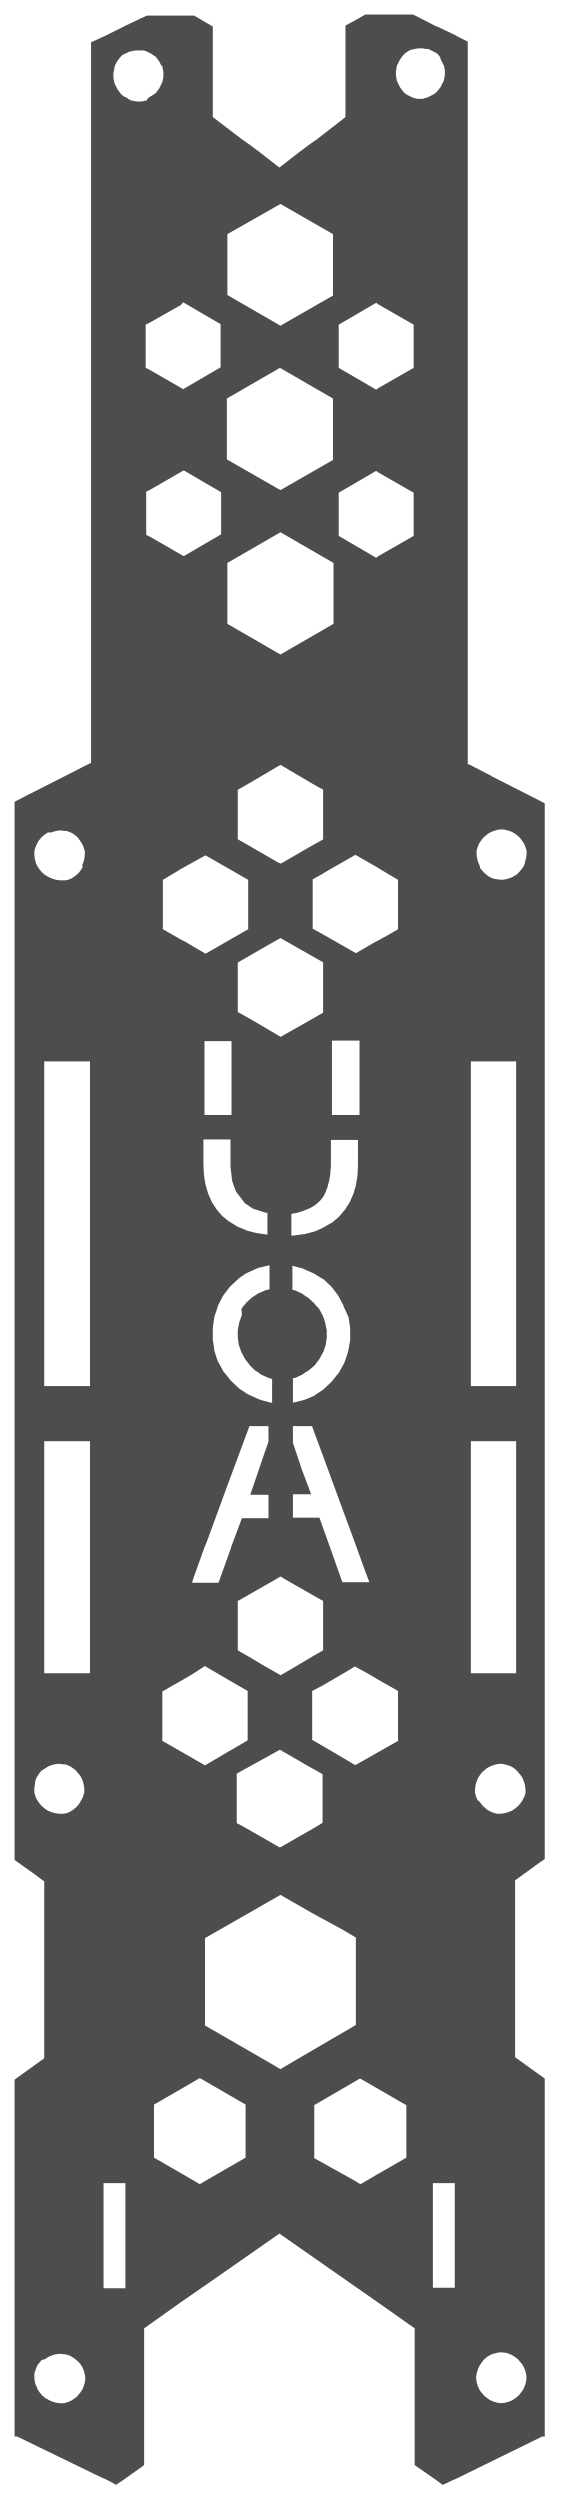
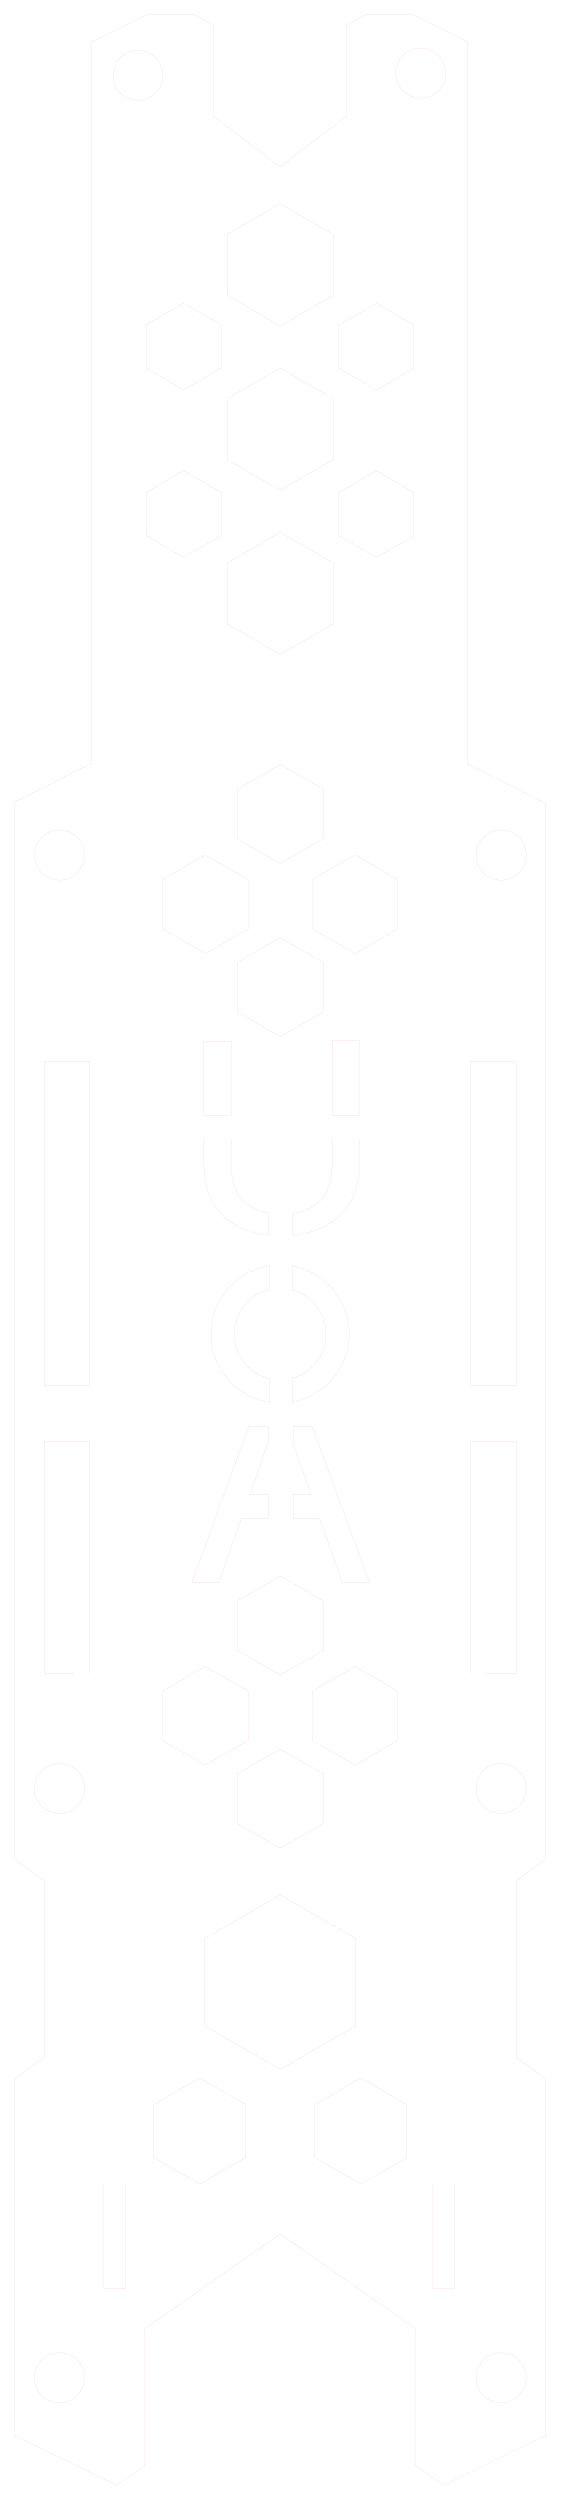
- <svg xmlns="http://www.w3.org/2000/svg" version="1.1" id="Layer_1" x="0px" y="0px" viewBox="0 0 107.7 480.5" style="enable-background:new 0 0 107.7 480.5;" xml:space="preserve">
-   <style type="text/css">
- 	.st0{fill:#4D4D4D;stroke:#FF0000;stroke-width:8.035216e-03;stroke-miterlimit:11.339;}
- </style>
-   <path class="st0" d="M89.9,8L89.9,8v14.6v0v5.2v1.5v2.3v0v1.5v1.3v0v14.6v0v5.2v14.9v3.9v11.2v5.6v56.7v0.4h0.2h0l4.3,2.2l0.1,0.1  l6.5,3.3l0.8,0.4l2.9,1.5l0,0v10v167.1v25.8l0,0l-2,1.4l-0.1,0.1l-3.6,2.6v1.9v32.1l5.7,4.1l0,0v18.7v37.4v12.5v0v0.2h-0.5  l-16.5,8.1l-0.2,0.1l-0.3,0.1l-1.9,0.9l-0.2,0.1l0,0l-1.5-1.1l-3.9-2.7v-18v0v-0.3v-5.4v-2.6l-7.1-5l-7.3-5.1l-11.6-8.1l-11.6,8.1  l-7.5,5.2l-5.9,4.2l-1,0.7v8v0.3v18l-3.5,2.5l-0.3,0.2l-1.6,1.1l-0.3-0.2l-1.7-0.9l-0.7-0.3l-1.7-0.8l-14.6-7.1H2.8v-0.2v-11.2v-1.2  v-4v-8.8v-24.5v-18.7l5.7-4.1v-32.3v-1.7l-1.9-1.4l-3.5-2.5l-0.3-0.2V344v-5.8v-8.8v-7.7V277v-13.1V204v-25.7v-14.2v-5.3v-4.7  l2.7-1.4l1-0.5l6.5-3.3l4.5-2.3v-0.1h0v0v-24.8V96.9v-6.9V75.7V68v-8.6V49V34.5v-1.4v-0.2v-1.5v-2.2v-6.7V8.1l0.3-0.1l0,0l1.7-0.8  l0.7-0.3l0,0L24,5l0,0l0.2-0.1l0,0l2.5-1.2l1.5-0.7h0.5h5.9h1.8h0.9l3.6,2.1v5.6v9.4v2.4l0.4,0.3l5.1,3.9l1,0.7l0.7,0.5l2,1.5  l3.6,2.8v0l0,0l0,0v0l3.6-2.8l2-1.5l0.7-0.5l1-0.7l4.9-3.8l0,0l0.1-0.1l0.4-0.3v-2.4v-9.3V5.2V4.9L68.1,4l2.1-1.2h0.5h0.9h1.3h6.5h0  l1.6,0.8L83.7,5l0,0L84,5.1l0,0l1.5,0.7l1.9,0.9l0,0l0.2,0.1l0,0L87.9,7L89.9,8 M53.8,336.3L53.8,336.3L53.8,336.3l-5.8,3.2  l-1.1,0.6l-1.4,0.8v8v1.5l1.5,0.8l6.8,3.9l0,0v0l0,0l0,0v0l0,0l6.8-3.9l1.3-0.8l0.1-0.1V349v-6.4V341l-1.4-0.8l-1.1-0.6l-5.7-3.3  L53.8,336.3L53.8,336.3L53.8,336.3L53.8,336.3 M53.8,321.9L53.8,321.9L53.8,321.9L53.8,321.9l0.1,0.1l3.6-2.1l2.5-1.5l2.1-1.2V317  v-9.3l-0.1-0.1l-0.1,0l-7-4l-1-0.6l0,0v0l0,0l0,0v0l0,0l-1,0.6l-2.1,1.2l-4.9,2.8l-0.2,0.1v9.5l2.1,1.2l2.5,1.5L53.8,321.9  L53.8,321.9L53.8,321.9 M46.4,251.6l0.2-0.3l0.2-0.3l0.3-0.3l0.2-0.3l1.1-1l1.2-0.8L51,248l0.8-0.2v-0.1v-4.5l-0.1,0l-2.1,0.5  l-2,0.9l-0.4,0.2l-1.3,0.9l-0.1,0.1l-1.6,1.5l-1.3,1.7l-1,1.9l0,0.1l-0.7,2.1l-0.3,2.1l0,0.1v2.2l0.2,1.3l0.1,0.8l0.4,1.3l0.3,0.8  l0.5,0.9l0.6,1.1l0.2,0.2l1.2,1.5l1.6,1.5l1.5,1l0.4,0.2l2,0.9l0.1,0l0.2,0.1l1.9,0.5l0.1,0l0.1,0v-3.1v-0.9v-0.5V265l-0.2,0  l-0.3-0.1l-0.3-0.1l-1.3-0.6l-0.4-0.3l-0.6-0.4l-0.2-0.1l-0.8-0.8l-0.2-0.2l-0.2-0.3l-0.7-0.9l-0.7-1.3l-0.5-1.4l-0.2-1.4v-1.5  l0.1-0.5l0.2-1l0.5-1.4L46.4,251.6 M46.5,291.8h0.7h4.4v-4.5h-3.5l2.9-8.5l0.6-1.7v-2.9v-0.1h-1.3h-2.4l0,0.1l-0.7,1.9l-3.6,9.7  l-3.4,9.3l-0.6,1.6l-0.3,0.7l-1.9,5.3l-0.5,1.5h0.8h2H40h2l2.4-6.7l0-0.1L46.5,291.8 M53.8,165.9L53.8,165.9L53.8,165.9L53.8,165.9  l0.1,0.1l0.4-0.2l5.7-3.3l2-1.1l0.1-0.1v-9.5l-0.1-0.1l-0.6-0.3l-1.4-0.8l-3.9-2.3l-2.2-1.3l0,0v0l0,0l0,0v0l0,0l-2.2,1.3l-3.9,2.3  l-2.1,1.2v9.5l2.1,1.2l5.7,3.3L53.8,165.9L53.8,165.9L53.8,165.9 M53.8,199.2L53.8,199.2L53.8,199.2L53.8,199.2l0.1,0.1l5.3-3  l2.8-1.6l0.1-0.1V185l-0.1-0.1l-5.1-2.9l-3-1.7l0,0v0l0,0l0,0v0l0,0l-3,1.7l-5.2,3v9.5l3,1.7L53.8,199.2L53.8,199.2L53.8,199.2   M59.8,287.2L59.8,287.2h-0.2h-0.1h-3.2v4.5H61h0.1h0.3h0h0l0.6,1.7l1.4,3.9l2.4,6.8h2h0.7h1.6H71l-0.7-1.8l-1.8-5l-0.1-0.3l-2-5.4  L62,279.6l-2-5.4l0-0.1h-1.3h-1.3h-1.1v0.1v3.1v0l0.4,1.2l1.3,3.9L59.8,287.2 M59.3,263.4l-0.1,0.1l-0.4,0.2l-0.3,0.2l-0.4,0.3  l-1.3,0.6l-0.5,0.1v0.2v3.4v1.1l2-0.5l0.1,0l0.5-0.2l1.4-0.6l1.8-1.2l0,0l1.6-1.5l1.2-1.5l0.2-0.2l0.6-1.1l0.5-0.9l0.7-2.1l0.4-2.2  v-0.7v-1.5l0-0.1l-0.3-2.1L66,251l0-0.1l-1-1.9l-1.3-1.7l-1.6-1.5l0,0l-0.1,0l-1.8-1.1l-1.4-0.6l-0.6-0.3l-2-0.5v4.1v0.4v0.1  l0.5,0.1l1.3,0.6l0.7,0.5l0.5,0.3l1.1,1l0.5,0.6l0.3,0.3l0.2,0.2l0.7,1.3l0.1,0.2l0.4,1.2l0.2,1l0.1,0.5v1.1v0.3l-0.2,1.4l-0.4,1.2  l-0.1,0.2l-0.7,1.3l-0.9,1.2l-0.2,0.2L59.3,263.4 M46.8,230.9l-1.3-1.7l-0.1-0.1l-0.5-1.3l-0.3-0.9l-0.3-2.7V219h-0.5h-2h-0.4h-1.9  h-0.4v4.9l0.1,2l0.3,1.8l0,0l0,0l0.5,1.7l0.7,1.6l0.9,1.4l1.1,1.3l1.1,0.9l0.3,0.2l1.3,0.8l0.3,0.2l1.3,0.5l0.4,0.2l1.5,0.4l0.5,0.1  l2,0.3v-1.5v-1.1V234v-0.5v-0.4l-0.3,0l-2.5-0.8l-1.6-1.1L46.8,230.9 M62.2,229.9l-0.2,0.3l-0.5,0.6l-0.9,0.8l-1,0.6l-1,0.4  l-0.2,0.1l-1.3,0.4l-1.1,0.2v0.1v0.4v3.7l0.2,0l2.2-0.3l0.1,0l0.8-0.2l1.1-0.3l0.3-0.1l1.1-0.5l0.4-0.2l1.2-0.7l0.4-0.2l0.6-0.5  l0.6-0.5l0.2-0.2l1.1-1.3l0.9-1.4l0.7-1.6l0.5-1.6l0-0.1l0.3-1.8l0.1-1.9v-5h-2.9h-2.3v5l-0.1,1.1l0,0.3l-0.2,1.3l-0.3,1.1l0,0.1  l-0.4,1.1L62.2,229.9 M92.8,453.8l-0.3,0.4l-0.4,0.6l-0.3,0.7l0,0.1l-0.2,0.6l-0.1,0.8l0.1,0.8l0.2,0.7l0.2,0.5l0.1,0.2l0.3,0.5  l0.1,0.1l0.1,0.1l0.4,0.5l0.6,0.5l0.6,0.4l0.7,0.3l0.7,0.2l0,0l0.7,0.1l0.8-0.1l0.7-0.2l0.5-0.2l0.2-0.1l0.6-0.4l0.6-0.5l0.4-0.5  l0.1-0.1l0.4-0.6l0.2-0.5l0.1-0.2l0.2-0.7l0.1-0.8l-0.1-0.8l-0.2-0.7l-0.3-0.7l-0.4-0.6l0,0L100,454l-0.3-0.4l-0.6-0.5l-0.6-0.4  l-0.2-0.1l-0.5-0.2l-0.2-0.1l-0.5-0.1l-0.8-0.1l-0.8,0.1l-0.2,0.1l-0.5,0.1l-0.3,0.1l-0.4,0.2l-0.5,0.3l-0.1,0.1l-0.6,0.5  L92.8,453.8 M92.2,346.3l0.2,0.3l0.5,0.6l0.6,0.5l0.1,0.1l0.5,0.3l0.7,0.3l0.7,0.2l0.1,0l0.6,0l0.8-0.1l0.7-0.2l0.7-0.3l0.2-0.1  l0.4-0.3l0.6-0.5l0.5-0.6l0.4-0.6l0.1-0.3l0.1-0.1l0.1-0.2l0.2-0.7l0-0.6l0-0.1l-0.1-0.8l-0.2-0.7l-0.3-0.7l-0.4-0.6l-0.2-0.2  l-0.3-0.4l-0.3-0.3l-0.2-0.2l-0.6-0.4l-0.7-0.3l-0.1,0l-0.6-0.2l-0.7-0.1l-0.1,0l-0.8,0.1l-0.7,0.2l-0.7,0.3l-0.5,0.3l-0.1,0.1  l-0.6,0.5l-0.2,0.2l-0.3,0.4l-0.4,0.6l-0.3,0.7l-0.2,0.7l-0.1,0.8l0,0.1l0,0.6l0.2,0.7l0.2,0.5l0.1,0.2L92.2,346.3 M93.5,321.6  L93.5,321.6l2.2,0H97h2.2v-22V277H99v0h-8.5v0v3.1v27.4v14.1H93.5 M92.3,166.9l0.2,0.2l0.5,0.6l0.6,0.5l0.1,0.1l0.5,0.3l0.7,0.3  l0.6,0.1l0.1,0l0.8,0.1l0.8-0.1l0.7-0.2l0.5-0.2l0.2-0.1l0.5-0.3l0.2-0.1l0.2-0.2l0.3-0.3l0.5-0.6l0.4-0.6l0.2-0.6l0-0.1l0.2-0.7  l0.1-0.8l0-0.4l0-0.3l-0.2-0.7l-0.3-0.7l-0.2-0.3l-0.2-0.3l-0.5-0.6l-0.6-0.5l-0.6-0.4l-0.4-0.2l-0.3-0.1l-0.7-0.2l-0.8-0.1  l-0.8,0.1l-0.3,0.1l-0.4,0.1l-0.7,0.3l-0.5,0.3l-0.1,0.1l-0.6,0.5l-0.2,0.2l-0.3,0.4l-0.4,0.6l-0.3,0.7l-0.2,0.7l0,0.3l0,0.4  l0.1,0.8l0.2,0.7l0.2,0.5l0.1,0.2L92.3,166.9 M99.2,266.4V204H99v0h-7.5h-1v0v62.4h3.1v0H99H99.2 M34.8,401.5l-5.2,3v7.8v2.4l5.2,3  l3.6,2.1l1-0.6l7.8-4.5v-10.2l-8.8-5.1L34.8,401.5 M37.1,321.7l-2.4,1.4l-3.5,2v9.5l3.5,2l4.7,2.7l3.4-2l4.8-2.8v-1.8V332V325  l-2.1-1.2l-5.3-3.1l-0.7-0.4l-0.1-0.1L37.1,321.7 M68.3,419.2l0.8,0.5l0.2,0.1l3.4-2l0.2-0.1l5.2-3v-0.2v-2.1v-7.8l-0.4-0.2l-5-2.9  l-2.6-1.5l-0.9-0.5l-0.2,0.1l-8.6,5v10.2L68.3,419.2 M60,367.7l-6.1-3.5l-6.1,3.5l-8.4,4.8v16.8l13,7.5l1.5,0.9l1.5-0.9l4.6-2.7  l8.4-4.9v-1v-15.8l-2.7-1.6L60,367.7 M40.3,214.3h0.5h2.7h1v-14.2h-2.3h-2.9v4v7.1v3.1h0.4H40.3 M34.8,167l-1.3,0.8l-2.2,1.3v9.5  l3.5,2l0.8,0.4l3.9,2.3l8.2-4.7v-9.5l-2.1-1.2l-6.1-3.5L34.8,167 M68.4,339.2l4.4-2.5l3.7-2.1V325l-3.7-2.1l-2.2-1.3l-2.2-1.2  l-0.2-0.1l-0.2,0.1l-0.6,0.4l-5.3,3.1L60,325v6.9v0.7v1.8l4.8,2.8l3.2,1.9l0.2,0.1L68.4,339.2 M72.2,181l0.6-0.3l1.8-1l1.9-1.1v-9.5  l-2.2-1.3l-1.5-0.9l-0.3-0.2l-4.2-2.4l-6.1,3.5l-0.1,0.1l-2,1.1v9.5l2,1.1l6.3,3.6L72.2,181 M53.9,39.2L43.7,45v11.7l10.2,5.9  L64,56.8V45L53.9,39.2 M72.3,74.9l0.4-0.3l6.8-3.9v-8.3l-6.8-3.9l-0.4-0.3l-7.2,4.2v8.3L72.3,74.9 M72.3,107.2l0.4-0.3l6.8-3.9v-8.3  l-6.8-3.9l-0.4-0.3l-7.2,4.2v8.3L72.3,107.2 M42.5,94.6l-3.1-1.8l-4.1-2.4l-0.5,0.3l-5.9,3.4l-0.8,0.4v2.8v5.5l0.8,0.4l5.9,3.4  l0.5,0.3l4.1-2.4l3.1-1.8V94.6 M53.9,102.3l-10.2,5.9v11.7l10.2,5.9l10.2-5.9v-11.7L53.9,102.3 M34.8,58.6L28.8,62l-0.8,0.4v8.3  l0.8,0.4l5.9,3.4l0.5,0.3l4.1-2.4l3.1-1.8v-8.3l-3.1-1.8l-4.1-2.4L34.8,58.6 M87.4,419.6h-1.9H84h0h0h-0.2h-0.6v8.2v1v9.1v1.8h0.6  H84h0h1.5h1.9v-0.3v0v-0.8v-0.1V420v0V419.6 M81.8,18.8l0.1,0l0.3-0.1l0.4-0.2l0.4-0.2l0.4-0.2l0.4-0.3l0.3-0.3l0.3-0.4l0.3-0.4  l0.2-0.4l0.2-0.4l0,0l0.2-0.4l0.1-0.5l0.1-0.5l0-0.5l0-0.5l-0.1-0.5l0-0.1l-0.1-0.3l-0.2-0.4l-0.2-0.4l-0.2-0.4L84.6,11l-0.3-0.4  l-0.3-0.3L83.5,10l-0.4-0.2l-0.4-0.2l-0.4-0.2L82,9.4l-0.2,0l-0.5-0.1l-0.5,0l-0.5,0l-0.5,0.1l-0.5,0.1l-0.4,0.1l0,0l-0.4,0.2  L78.2,10l-0.4,0.3l-0.3,0.3L77.2,11l-0.3,0.4l-0.2,0.4l-0.2,0.4l-0.2,0.4L76.2,13l0,0.1l0,0.1l-0.1,0.4l0,0.5l0,0.5l0.1,0.4l0,0.1  l0.1,0.5l0.2,0.4l0,0l0.2,0.4l0.2,0.4l0.3,0.4l0.3,0.4l0.3,0.3l0.4,0.3l0.4,0.2l0.4,0.2l0.4,0.2l0.4,0.1l0,0l0.5,0.1l0.5,0l0.5,0  L81.8,18.8L81.8,18.8 M15.8,345.7l0.2-0.5l0.2-0.7l0-0.6l0-0.1l-0.1-0.8l-0.2-0.7l-0.3-0.7l-0.4-0.6l-0.4-0.4l-0.1-0.2l-0.6-0.5  l-0.6-0.4l-0.7-0.3l-0.4-0.1l-0.2,0l-0.1,0l-0.8-0.1l-0.8,0.1l-0.7,0.2l-0.3,0.1l-0.4,0.2l-0.6,0.4L8,340.3l-0.5,0.6l-0.3,0.5  l-0.1,0.1l-0.3,0.7L6.7,343l-0.1,0.8l0,0.1l0,0.6l0.2,0.7l0,0.1l0.3,0.6l0.4,0.6l0.5,0.6l0.6,0.5l0.4,0.3l0.2,0.1l0.7,0.3l0.7,0.2  l0.8,0.1l0.6,0l0.1,0l0.1,0l0.6-0.1l0.7-0.3l0.6-0.4l0.6-0.5l0.5-0.6l0.2-0.3l0.2-0.4L15.8,345.7 M15.8,166.3l0.2-0.5l0.2-0.7  l0.1-0.8l0-0.4l0-0.3l-0.2-0.7l-0.3-0.7l-0.4-0.6l-0.3-0.4l-0.1-0.2l-0.6-0.5l-0.6-0.4l-0.7-0.3l-0.4-0.1l-0.2,0l-0.1,0l-0.8-0.1  l-0.8,0.1l-0.7,0.2l-0.3,0.1L9.2,160l-0.6,0.4L8,160.9l-0.5,0.6l-0.2,0.3l-0.2,0.4l-0.3,0.7l-0.2,0.7l0,0.3l0,0.4l0.1,0.8l0.2,0.7  l0,0.1l0.3,0.6l0.4,0.6l0.5,0.6l0.6,0.5l0.2,0.1l0.3,0.2l0.2,0.1l0.7,0.3l0.7,0.2l0.8,0.1l0.6,0l0.2,0l0.1,0l0.6-0.1l0.7-0.3  l0.6-0.4l0.6-0.5l0.5-0.6l0.1-0.2l0.3-0.4L15.8,166.3 M8.5,277v22.6v22H12h2.2v0h3.1v-14.1V277v0H8.7v0H8.5 M8.5,204v62.4h0.3h5.4v0  h3.1V204v0H8.7v0H8.5 M6.8,455.6l-0.2,0.6L6.6,457l0.1,0.8l0.2,0.7l0.1,0.1l0.2,0.6l0.4,0.6l0.1,0.1l0.4,0.5l0.6,0.5l0.4,0.2  l0.3,0.2l0.7,0.3l0.7,0.2l0.8,0.1l0.4,0l0.3,0l0.7-0.2l0.7-0.3l0.6-0.4l0.4-0.3l0.2-0.2l0.3-0.4l0.1-0.1l0.1-0.1l0.4-0.6l0.1-0.2  l0.2-0.5l0.2-0.7l0.1-0.8l-0.1-0.8l-0.2-0.6l0-0.1l-0.3-0.7l-0.4-0.6l-0.4-0.4l-0.1-0.1l-0.6-0.5l-0.6-0.4l-0.7-0.3l-0.5-0.1l-0.1,0  l-0.1,0l-0.8-0.1l-0.8,0.1l-0.7,0.2l-0.5,0.2l-0.2,0.1l-0.6,0.4L8,453.6l-0.5,0.6l0,0l-0.3,0.4l-0.1,0.2L6.8,455.6L6.8,455.6   M24.1,419.6H24h-0.2h0h-3.5h-0.2h-0.2v0.4v6.6v12.9v0.3h0.2h0.2h3.5h0H24h0.1v-11.1v-8.7V419.6 M28.4,18.9l0.3-0.2l0.1-0.1l0.4-0.2  l0.4-0.3l0.2-0.1l0.2-0.2l0.3-0.4l0.3-0.4l0.2-0.4l0.2-0.4l0.2-0.4l0.1-0.5l0.1-0.5l0-0.5l0-0.5l-0.1-0.5l-0.1-0.5l0-0.1L31,12.6  l-0.2-0.4l-0.2-0.4l-0.3-0.4l-0.3-0.4l-0.2-0.2l-0.2-0.1l-0.4-0.3l-0.4-0.2L28.4,10l-0.4-0.2l-0.5-0.1L27,9.7l-0.5,0l-0.5,0  l-0.5,0.1l-0.5,0.1L24.7,10l-0.4,0.2l-0.4,0.2l-0.1,0l-0.4,0.3l-0.3,0.3l-0.3,0.4l-0.3,0.4l-0.2,0.4l-0.2,0.4L22,13l0,0.1l-0.1,0.5  L21.8,14l0,0.5l0,0.5l0.1,0.5l0.1,0.5l0,0l0.2,0.4l0.2,0.4l0.2,0.4l0.3,0.4l0.3,0.4l0.3,0.3l0.4,0.3l0.1,0l0.4,0.2l0.1,0.1l0.3,0.2  l0.4,0.2l0.5,0.1l0.5,0.1l0.5,0l0.5,0l0.5-0.1l0.5-0.1L28.4,18.9 M69.1,214.3v-13.9V200h-5.3v14.3h3.1H69.1 M53.9,94.2L64,88.4V76.6  l-10.2-5.9l-10.2,5.9v11.7L53.9,94.2z" />
+ <svg xmlns="http://www.w3.org/2000/svg" width="38.001mm" height="169.513mm" viewBox="343.819 280.095 38.001 169.513" version="1.1">
+   <path d="M 375.541 282.922 L 375.541 282.923 L 375.541 288.067 L 375.541 288.068 L 375.541 289.895 L 375.541 290.431 L 375.541 291.259 L 375.541 291.261 L 375.541 291.795 L 375.541 292.25 L 375.541 292.251 L 375.541 297.411 L 375.541 297.412 L 375.541 299.231 L 375.541 304.493 L 375.541 305.883 L 375.541 309.851 L 375.541 311.812 L 375.541 331.817 L 375.541 331.949 L 375.617 331.949 L 375.633 331.949 L 377.157 332.718 L 377.2 332.74 L 379.499 333.899 L 379.789 334.046 L 380.819 334.565 L 380.82 334.566 L 380.82 338.1 L 380.82 397.046 L 380.82 406.164 L 380.819 406.164 L 380.127 406.663 L 380.1 406.682 L 378.817 407.606 L 378.817 408.268 L 378.817 419.609 L 380.819 421.051 L 380.82 421.051 L 380.82 427.631 L 380.82 440.831 L 380.82 445.231 L 380.82 445.231 L 380.82 445.315 L 380.648 445.315 L 374.837 448.156 L 374.764 448.192 L 374.672 448.237 L 373.988 448.571 L 373.913 448.608 L 373.913 448.608 L 373.376 448.232 L 372.013 447.279 L 372.013 440.926 L 372.013 440.925 L 372.013 440.831 L 372.013 438.933 L 372.013 438.001 L 369.496 436.24 L 366.91 434.431 L 362.819 431.569 L 358.728 434.431 L 356.085 436.28 L 353.988 437.747 L 353.625 438.001 L 353.625 440.831 L 353.625 440.926 L 353.625 447.279 L 352.381 448.149 L 352.289 448.213 L 351.725 448.608 L 351.609 448.551 L 350.993 448.249 L 350.744 448.128 L 350.147 447.836 L 344.991 445.315 L 344.819 445.315 L 344.819 445.231 L 344.819 441.266 L 344.819 440.831 L 344.819 439.409 L 344.819 436.291 L 344.819 427.631 L 344.819 421.051 L 346.822 419.609 L 346.822 408.22 L 346.822 407.606 L 346.144 407.118 L 344.909 406.228 L 344.819 406.164 L 344.819 401.46 L 344.819 399.403 L 344.819 396.295 L 344.819 393.567 L 344.819 377.812 L 344.819 373.2 L 344.819 352.062 L 344.819 343.002 L 344.819 337.984 L 344.819 336.127 L 344.819 334.466 L 345.786 333.978 L 346.144 333.797 L 348.423 332.648 L 350.022 331.841 L 350.022 331.821 L 350.034 331.821 L 350.034 331.817 L 350.034 323.062 L 350.034 314.263 L 350.034 311.812 L 350.034 306.787 L 350.034 304.096 L 350.034 301.048 L 350.034 297.381 L 350.034 292.281 L 350.034 291.79 L 350.034 291.712 L 350.034 291.2 L 350.034 290.431 L 350.034 288.053 L 350.034 282.937 L 350.131 282.89 L 350.147 282.882 L 350.744 282.59 L 350.976 282.477 L 350.993 282.468 L 352.272 281.843 L 352.289 281.835 L 352.365 281.798 L 352.381 281.79 L 353.262 281.359 L 353.802 281.095 L 353.988 281.095 L 356.085 281.095 L 356.71 281.095 L 357.018 281.095 L 358.301 281.835 L 358.301 283.822 L 358.301 287.124 L 358.301 287.973 L 358.446 288.084 L 360.233 289.449 L 360.579 289.713 L 360.817 289.895 L 361.519 290.431 L 362.791 291.403 L 362.791 291.401 L 362.803 291.41 L 362.815 291.401 L 362.815 291.403 L 364.087 290.431 L 364.789 289.895 L 365.027 289.713 L 365.373 289.449 L 367.105 288.126 L 367.11 288.122 L 367.16 288.084 L 367.305 287.973 L 367.305 287.125 L 367.305 283.838 L 367.305 281.927 L 367.305 281.835 L 367.856 281.517 L 368.587 281.095 L 368.747 281.095 L 369.055 281.095 L 369.496 281.095 L 371.802 281.095 L 371.804 281.095 L 372.36 281.367 L 373.36 281.856 L 373.376 281.864 L 373.452 281.901 L 373.468 281.909 L 373.988 282.163 L 374.656 282.489 L 374.672 282.497 L 374.748 282.534 L 374.764 282.542 L 374.837 282.578 L 375.541 282.922 M 362.807 398.73 L 362.807 398.717 L 362.794 398.709 L 360.777 399.874 L 360.391 400.097 L 359.897 400.382 L 359.897 403.212 L 359.897 403.727 L 360.409 404.023 L 362.794 405.4 L 362.807 405.392 L 362.807 405.379 L 362.819 405.386 L 362.831 405.379 L 362.831 405.392 L 362.844 405.4 L 365.23 404.022 L 365.691 403.756 L 365.741 403.727 L 365.741 403.212 L 365.741 400.946 L 365.741 400.382 L 365.247 400.097 L 364.861 399.874 L 362.844 398.709 L 362.831 398.717 L 362.831 398.73 L 362.819 398.723 L 362.807 398.73 M 362.807 393.639 L 362.819 393.646 L 362.831 393.639 L 362.831 393.652 L 362.844 393.66 L 364.111 392.928 L 365 392.415 L 365.741 391.987 L 365.741 391.926 L 365.741 388.642 L 365.691 388.613 L 365.664 388.597 L 363.2 387.175 L 362.844 386.97 L 362.831 386.978 L 362.831 386.991 L 362.819 386.984 L 362.807 386.991 L 362.807 386.978 L 362.794 386.97 L 362.438 387.175 L 361.69 387.607 L 359.975 388.597 L 359.897 388.642 L 359.897 391.987 L 360.639 392.415 L 361.527 392.928 L 362.794 393.66 L 362.807 393.652 L 362.807 393.639 M 360.201 368.842 L 360.279 368.742 L 360.358 368.64 L 360.448 368.524 L 360.517 368.435 L 360.896 368.087 L 361.327 367.805 L 361.798 367.598 L 362.075 367.528 L 362.075 367.491 L 362.075 365.91 L 362.037 365.913 L 361.285 366.103 L 360.575 366.415 L 360.448 366.498 L 359.972 366.808 L 359.925 366.839 L 359.354 367.365 L 358.878 367.977 L 358.518 368.64 L 358.508 368.659 L 358.257 369.393 L 358.134 370.127 L 358.129 370.158 L 358.129 370.934 L 358.208 371.408 L 358.257 371.699 L 358.41 372.146 L 358.508 372.433 L 358.672 372.736 L 358.878 373.116 L 358.936 373.191 L 359.354 373.728 L 359.925 374.253 L 360.448 374.595 L 360.575 374.678 L 361.267 374.981 L 361.285 374.989 L 361.355 375.007 L 362.014 375.174 L 362.037 375.18 L 362.075 375.183 L 362.075 374.092 L 362.075 373.775 L 362.075 373.616 L 362.075 373.565 L 362.014 373.549 L 361.899 373.52 L 361.798 373.494 L 361.327 373.287 L 361.18 373.191 L 360.961 373.048 L 360.896 373.006 L 360.603 372.736 L 360.517 372.657 L 360.448 372.568 L 360.201 372.251 L 359.956 371.798 L 359.789 371.311 L 359.704 370.804 L 359.704 370.289 L 359.731 370.127 L 359.789 369.781 L 359.956 369.294 L 360.201 368.842 M 360.206 383.025 L 360.448 383.025 L 362.014 383.025 L 362.014 381.427 L 360.777 381.427 L 361.813 378.424 L 362.014 377.84 L 362.014 376.832 L 362.014 376.81 L 361.557 376.81 L 360.696 376.81 L 360.688 376.832 L 360.448 377.489 L 359.191 380.928 L 357.995 384.2 L 357.79 384.761 L 357.694 385.024 L 357.017 386.877 L 356.823 387.407 L 357.101 387.407 L 357.79 387.407 L 357.913 387.407 L 358.636 387.407 L 359.478 385.056 L 359.49 385.024 L 360.206 383.025 M 362.807 338.613 L 362.819 338.62 L 362.831 338.613 L 362.831 338.626 L 362.844 338.634 L 362.996 338.546 L 365 337.389 L 365.691 336.99 L 365.741 336.961 L 365.741 333.616 L 365.691 333.587 L 365.495 333.474 L 365 333.188 L 363.618 332.391 L 362.844 331.944 L 362.831 331.952 L 362.831 331.965 L 362.819 331.958 L 362.807 331.965 L 362.807 331.952 L 362.794 331.944 L 362.02 332.391 L 360.639 333.188 L 359.897 333.616 L 359.897 336.961 L 360.639 337.389 L 362.642 338.546 L 362.794 338.634 L 362.807 338.626 L 362.807 338.613 M 362.807 350.353 L 362.819 350.36 L 362.831 350.353 L 362.831 350.366 L 362.844 350.374 L 364.7 349.302 L 365.691 348.73 L 365.741 348.701 L 365.741 345.356 L 365.691 345.327 L 363.907 344.297 L 362.844 343.683 L 362.831 343.691 L 362.831 343.704 L 362.819 343.697 L 362.807 343.704 L 362.807 343.691 L 362.794 343.683 L 361.731 344.297 L 359.897 345.356 L 359.897 348.701 L 360.938 349.302 L 362.794 350.374 L 362.807 350.366 L 362.807 350.353 M 364.902 381.427 L 364.898 381.427 L 364.832 381.427 L 364.814 381.427 L 363.688 381.427 L 363.688 383.025 L 365.338 383.025 L 365.361 383.025 L 365.452 383.025 L 365.459 383.025 L 365.473 383.025 L 365.691 383.639 L 366.183 385.024 L 367.029 387.407 L 367.726 387.407 L 367.958 387.407 L 368.537 387.407 L 368.87 387.407 L 368.638 386.773 L 367.997 385.024 L 367.958 384.919 L 367.264 383.025 L 365.691 378.733 L 364.994 376.832 L 364.986 376.81 L 364.544 376.81 L 364.081 376.81 L 363.688 376.81 L 363.688 376.832 L 363.688 377.93 L 363.688 377.942 L 363.835 378.363 L 364.31 379.727 L 364.902 381.427 M 364.725 373.006 L 364.679 373.036 L 364.544 373.124 L 364.441 373.191 L 364.294 373.287 L 363.823 373.494 L 363.639 373.541 L 363.639 373.595 L 363.639 374.784 L 363.639 375.166 L 364.336 374.989 L 364.372 374.973 L 364.544 374.898 L 365.046 374.678 L 365.691 374.256 L 365.696 374.253 L 366.267 373.728 L 366.685 373.191 L 366.743 373.116 L 366.949 372.736 L 367.113 372.433 L 367.364 371.699 L 367.492 370.934 L 367.492 370.688 L 367.492 370.158 L 367.487 370.127 L 367.364 369.393 L 367.113 368.659 L 367.103 368.64 L 366.743 367.977 L 366.267 367.365 L 365.696 366.839 L 365.691 366.836 L 365.664 366.818 L 365.046 366.415 L 364.544 366.194 L 364.336 366.103 L 363.639 365.927 L 363.639 367.376 L 363.639 367.517 L 363.639 367.552 L 363.823 367.598 L 364.294 367.805 L 364.544 367.969 L 364.725 368.087 L 365.104 368.435 L 365.263 368.64 L 365.357 368.76 L 365.42 368.842 L 365.665 369.294 L 365.691 369.37 L 365.832 369.781 L 365.89 370.127 L 365.917 370.289 L 365.917 370.688 L 365.917 370.804 L 365.832 371.311 L 365.691 371.722 L 365.665 371.798 L 365.42 372.251 L 365.104 372.657 L 365.018 372.736 L 364.725 373.006 M 360.341 361.569 L 359.897 360.96 L 359.869 360.922 L 359.702 360.448 L 359.585 360.117 L 359.491 359.154 L 359.491 357.361 L 359.316 357.361 L 358.613 357.361 L 358.475 357.361 L 357.79 357.361 L 357.643 357.361 L 357.643 359.075 L 357.681 359.778 L 357.79 360.417 L 357.793 360.435 L 357.797 360.448 L 357.98 361.044 L 358.241 361.61 L 358.573 362.118 L 358.977 362.567 L 359.348 362.871 L 359.451 362.955 L 359.897 363.221 L 359.994 363.279 L 360.448 363.471 L 360.605 363.538 L 361.133 363.684 L 361.292 363.728 L 362.007 363.836 L 362.007 363.292 L 362.007 362.91 L 362.007 362.628 L 362.007 362.468 L 362.007 362.339 L 361.885 362.328 L 361.015 362.043 L 360.448 361.644 L 360.341 361.569 M 365.774 361.196 L 365.691 361.302 L 365.532 361.504 L 365.232 361.778 L 364.88 362.005 L 364.544 362.156 L 364.476 362.186 L 364.026 362.318 L 363.652 362.375 L 363.652 362.428 L 363.652 362.555 L 363.652 363.843 L 363.723 363.84 L 364.505 363.722 L 364.544 363.711 L 364.827 363.632 L 365.209 363.525 L 365.307 363.482 L 365.691 363.314 L 365.838 363.25 L 366.271 362.988 L 366.395 362.913 L 366.592 362.751 L 366.804 362.577 L 366.88 362.514 L 367.283 362.061 L 367.61 361.558 L 367.863 361.005 L 368.036 360.448 L 368.05 360.404 L 368.163 359.774 L 368.2 359.115 L 368.2 357.361 L 367.163 357.361 L 366.338 357.361 L 366.338 359.141 L 366.319 359.52 L 366.315 359.609 L 366.247 360.051 L 366.138 360.448 L 366.133 360.467 L 365.975 360.85 L 365.774 361.196 M 376.541 440.181 L 376.419 440.324 L 376.279 440.552 L 376.177 440.799 L 376.169 440.831 L 376.115 441.058 L 376.094 441.325 L 376.115 441.591 L 376.177 441.851 L 376.249 442.025 L 376.279 442.098 L 376.388 442.276 L 376.419 442.326 L 376.455 442.368 L 376.593 442.529 L 376.796 442.702 L 377.023 442.842 L 377.27 442.944 L 377.53 443.006 L 377.533 443.006 L 377.796 443.027 L 378.063 443.006 L 378.322 442.944 L 378.515 442.864 L 378.569 442.842 L 378.797 442.702 L 379 442.529 L 379.138 442.368 L 379.174 442.326 L 379.313 442.098 L 379.38 441.937 L 379.416 441.851 L 379.478 441.591 L 379.499 441.325 L 379.478 441.058 L 379.416 440.799 L 379.313 440.552 L 379.174 440.324 L 379.171 440.32 L 379.113 440.253 L 379 440.121 L 378.797 439.947 L 378.569 439.808 L 378.493 439.777 L 378.322 439.706 L 378.241 439.686 L 378.063 439.643 L 377.796 439.622 L 377.53 439.643 L 377.456 439.661 L 377.27 439.706 L 377.167 439.748 L 377.023 439.808 L 376.832 439.925 L 376.796 439.947 L 376.593 440.121 L 376.541 440.181 M 376.357 402.259 L 376.419 402.359 L 376.593 402.562 L 376.796 402.735 L 376.832 402.757 L 377.023 402.875 L 377.27 402.977 L 377.53 403.039 L 377.577 403.043 L 377.796 403.06 L 378.063 403.039 L 378.322 402.977 L 378.569 402.875 L 378.639 402.832 L 378.797 402.735 L 379 402.562 L 379.174 402.359 L 379.313 402.131 L 379.361 402.017 L 379.382 401.965 L 379.416 401.884 L 379.478 401.624 L 379.495 401.408 L 379.499 401.358 L 379.478 401.092 L 379.416 400.832 L 379.313 400.585 L 379.174 400.357 L 379.117 400.291 L 379 400.154 L 378.88 400.051 L 378.797 399.98 L 378.569 399.841 L 378.322 399.739 L 378.286 399.73 L 378.063 399.676 L 377.827 399.657 L 377.796 399.655 L 377.53 399.676 L 377.27 399.739 L 377.023 399.841 L 376.832 399.958 L 376.796 399.98 L 376.593 400.154 L 376.537 400.219 L 376.419 400.357 L 376.279 400.585 L 376.177 400.832 L 376.115 401.092 L 376.094 401.358 L 376.098 401.408 L 376.115 401.624 L 376.177 401.884 L 376.247 402.053 L 376.279 402.131 L 376.357 402.259 M 376.817 393.56 L 376.817 393.567 L 377.591 393.567 L 378.052 393.567 L 378.822 393.567 L 378.822 385.802 L 378.822 377.812 L 378.733 377.812 L 378.733 377.805 L 375.728 377.805 L 375.728 377.812 L 375.728 378.904 L 375.728 388.569 L 375.728 393.56 L 376.817 393.56 M 376.366 338.986 L 376.419 339.073 L 376.593 339.276 L 376.796 339.45 L 376.832 339.472 L 377.023 339.589 L 377.27 339.692 L 377.484 339.743 L 377.53 339.754 L 377.796 339.775 L 378.063 339.754 L 378.322 339.692 L 378.492 339.621 L 378.569 339.589 L 378.733 339.489 L 378.797 339.45 L 378.88 339.379 L 379 339.276 L 379.174 339.073 L 379.313 338.845 L 379.4 338.637 L 379.416 338.599 L 379.478 338.339 L 379.499 338.072 L 379.487 337.92 L 379.478 337.806 L 379.416 337.546 L 379.313 337.3 L 379.239 337.179 L 379.174 337.072 L 379 336.869 L 378.797 336.695 L 378.569 336.556 L 378.442 336.503 L 378.322 336.453 L 378.063 336.391 L 377.796 336.37 L 377.53 336.391 L 377.417 336.418 L 377.27 336.453 L 377.023 336.556 L 376.832 336.673 L 376.796 336.695 L 376.593 336.869 L 376.535 336.936 L 376.419 337.072 L 376.279 337.3 L 376.177 337.546 L 376.115 337.806 L 376.106 337.92 L 376.094 338.072 L 376.115 338.339 L 376.177 338.599 L 376.246 338.765 L 376.279 338.845 L 376.366 338.986 M 378.822 374.067 L 378.822 352.062 L 378.733 352.062 L 378.733 352.055 L 376.094 352.055 L 375.728 352.055 L 375.728 352.062 L 375.728 374.06 L 376.817 374.06 L 376.817 374.067 L 378.733 374.067 L 378.822 374.067 M 356.085 421.728 L 354.24 422.793 L 354.24 425.555 L 354.24 426.393 L 356.085 427.458 L 357.359 428.194 L 357.717 427.987 L 360.477 426.393 L 360.477 422.793 L 357.359 420.993 L 356.085 421.728 M 356.916 393.567 L 356.085 394.047 L 354.843 394.764 L 354.843 398.11 L 356.085 398.827 L 357.741 399.782 L 358.951 399.084 L 360.639 398.11 L 360.639 397.465 L 360.639 397.201 L 360.639 394.764 L 359.897 394.336 L 358.028 393.256 L 357.79 393.119 L 357.741 393.091 L 356.916 393.567 M 367.921 427.987 L 368.21 428.154 L 368.279 428.194 L 369.496 427.491 L 369.581 427.442 L 371.398 426.393 L 371.398 426.313 L 371.398 425.555 L 371.398 422.793 L 371.259 422.713 L 369.496 421.695 L 368.587 421.171 L 368.279 420.993 L 368.21 421.033 L 365.161 422.793 L 365.161 426.393 L 367.921 427.987 M 364.985 409.825 L 362.819 408.575 L 360.653 409.825 L 357.698 411.531 L 357.698 417.455 L 362.282 420.102 L 362.819 420.412 L 363.356 420.102 L 364.976 419.166 L 367.94 417.455 L 367.94 417.089 L 367.94 411.531 L 366.971 410.971 L 364.985 409.825 M 358.031 355.712 L 358.214 355.712 L 359.155 355.712 L 359.491 355.712 L 359.491 350.687 L 358.665 350.687 L 357.643 350.687 L 357.643 352.111 L 357.643 354.612 L 357.643 355.712 L 357.79 355.712 L 358.031 355.712 M 356.085 339.021 L 355.612 339.294 L 354.843 339.738 L 354.843 343.083 L 356.085 343.8 L 356.35 343.953 L 357.741 344.756 L 360.639 343.083 L 360.639 339.738 L 359.897 339.31 L 357.741 338.065 L 356.085 339.021 M 367.958 399.747 L 369.496 398.859 L 370.795 398.11 L 370.795 394.764 L 369.496 394.014 L 368.722 393.567 L 367.958 393.126 L 367.897 393.091 L 367.828 393.131 L 367.61 393.257 L 365.741 394.336 L 365 394.764 L 365 397.203 L 365 397.464 L 365 398.11 L 366.687 399.084 L 367.828 399.742 L 367.897 399.782 L 367.958 399.747 M 369.288 343.953 L 369.496 343.833 L 370.114 343.476 L 370.795 343.083 L 370.795 339.738 L 370.026 339.294 L 369.496 338.988 L 369.393 338.929 L 367.897 338.065 L 365.741 339.31 L 365.691 339.339 L 365 339.738 L 365 343.083 L 365.691 343.482 L 367.897 344.756 L 369.288 343.953 M 362.818 293.908 L 359.23 295.979 L 359.23 300.122 L 362.818 302.194 L 366.406 300.122 L 366.406 295.979 L 362.818 293.908 M 369.342 306.535 L 369.496 306.446 L 371.886 305.066 L 371.886 302.129 L 369.496 300.75 L 369.342 300.661 L 366.799 302.129 L 366.799 305.066 L 369.342 306.535 M 369.342 317.898 L 369.496 317.809 L 371.886 316.43 L 371.886 313.493 L 369.496 312.113 L 369.342 312.024 L 366.799 313.493 L 366.799 316.43 L 369.342 317.898 M 358.81 313.481 L 357.709 312.845 L 356.266 312.012 L 356.085 312.117 L 353.988 313.328 L 353.723 313.481 L 353.723 314.464 L 353.723 316.417 L 353.988 316.57 L 356.085 317.781 L 356.266 317.886 L 357.709 317.053 L 358.81 316.417 L 358.81 313.481 M 362.818 316.189 L 359.23 318.26 L 359.23 322.403 L 362.818 324.475 L 366.406 322.403 L 366.406 318.26 L 362.818 316.189 M 356.085 300.753 L 353.988 301.964 L 353.723 302.117 L 353.723 305.054 L 353.988 305.207 L 356.085 306.418 L 356.266 306.522 L 357.709 305.689 L 358.81 305.054 L 358.81 302.117 L 357.709 301.482 L 356.266 300.649 L 356.085 300.753 M 374.645 428.105 L 373.988 428.105 L 373.468 428.105 L 373.464 428.105 L 373.452 428.105 L 373.376 428.105 L 373.161 428.105 L 373.161 431.014 L 373.161 431.375 L 373.161 434.599 L 373.161 435.236 L 373.376 435.236 L 373.452 435.236 L 373.464 435.236 L 373.988 435.236 L 374.645 435.236 L 374.645 435.144 L 374.645 435.133 L 374.645 434.842 L 374.645 434.802 L 374.645 428.259 L 374.645 428.258 L 374.645 428.105 M 372.685 286.72 L 372.736 286.707 L 372.842 286.68 L 372.998 286.624 L 373.148 286.553 L 373.291 286.467 L 373.424 286.367 L 373.547 286.255 L 373.658 286.131 L 373.757 285.997 L 373.843 285.854 L 373.914 285.703 L 373.916 285.696 L 373.97 285.545 L 374.01 285.383 L 374.034 285.218 L 374.042 285.051 L 374.034 284.884 L 374.01 284.719 L 373.998 284.672 L 373.97 284.557 L 373.914 284.4 L 373.843 284.249 L 373.757 284.105 L 373.658 283.971 L 373.547 283.847 L 373.424 283.735 L 373.291 283.636 L 373.148 283.55 L 372.998 283.478 L 372.842 283.422 L 372.736 283.395 L 372.681 283.381 L 372.517 283.357 L 372.351 283.349 L 372.185 283.357 L 372.021 283.381 L 371.86 283.422 L 371.712 283.475 L 371.703 283.478 L 371.553 283.55 L 371.411 283.636 L 371.278 283.735 L 371.155 283.847 L 371.043 283.971 L 370.944 284.105 L 370.859 284.249 L 370.788 284.4 L 370.732 284.557 L 370.704 284.672 L 370.692 284.719 L 370.688 284.745 L 370.667 284.884 L 370.659 285.051 L 370.667 285.218 L 370.688 285.357 L 370.692 285.383 L 370.732 285.545 L 370.786 285.696 L 370.788 285.703 L 370.859 285.854 L 370.944 285.997 L 371.043 286.131 L 371.155 286.255 L 371.278 286.367 L 371.411 286.467 L 371.553 286.553 L 371.703 286.624 L 371.86 286.68 L 372.017 286.72 L 372.021 286.721 L 372.185 286.745 L 372.351 286.754 L 372.517 286.745 L 372.681 286.721 L 372.685 286.72 M 349.393 402.062 L 349.466 401.884 L 349.528 401.624 L 349.545 401.408 L 349.549 401.358 L 349.528 401.092 L 349.466 400.832 L 349.364 400.585 L 349.224 400.357 L 349.099 400.211 L 349.051 400.154 L 348.848 399.98 L 348.62 399.841 L 348.373 399.739 L 348.228 399.704 L 348.16 399.687 L 348.113 399.676 L 347.847 399.655 L 347.581 399.676 L 347.321 399.739 L 347.216 399.783 L 347.074 399.841 L 346.846 399.98 L 346.643 400.154 L 346.47 400.357 L 346.359 400.538 L 346.33 400.585 L 346.228 400.832 L 346.165 401.092 L 346.144 401.358 L 346.148 401.408 L 346.165 401.624 L 346.228 401.884 L 346.24 401.914 L 346.33 402.131 L 346.47 402.359 L 346.643 402.562 L 346.846 402.735 L 346.996 402.827 L 347.074 402.875 L 347.321 402.977 L 347.581 403.039 L 347.847 403.06 L 348.062 403.043 L 348.113 403.039 L 348.16 403.028 L 348.373 402.977 L 348.62 402.875 L 348.848 402.735 L 349.051 402.562 L 349.224 402.359 L 349.287 402.257 L 349.364 402.131 L 349.393 402.062 M 349.394 338.773 L 349.466 338.599 L 349.528 338.339 L 349.549 338.072 L 349.537 337.92 L 349.528 337.806 L 349.466 337.546 L 349.364 337.3 L 349.224 337.072 L 349.101 336.928 L 349.051 336.869 L 348.848 336.695 L 348.62 336.556 L 348.373 336.453 L 348.221 336.417 L 348.16 336.402 L 348.113 336.391 L 347.847 336.37 L 347.581 336.391 L 347.321 336.453 L 347.2 336.504 L 347.074 336.556 L 346.846 336.695 L 346.643 336.869 L 346.47 337.072 L 346.407 337.175 L 346.33 337.3 L 346.228 337.546 L 346.165 337.806 L 346.156 337.92 L 346.144 338.072 L 346.165 338.339 L 346.228 338.599 L 346.24 338.629 L 346.33 338.845 L 346.47 339.073 L 346.643 339.276 L 346.846 339.45 L 346.905 339.486 L 346.994 339.54 L 347.074 339.589 L 347.321 339.692 L 347.581 339.754 L 347.847 339.775 L 348.049 339.759 L 348.113 339.754 L 348.16 339.743 L 348.373 339.692 L 348.62 339.589 L 348.848 339.45 L 349.051 339.276 L 349.224 339.073 L 349.269 339 L 349.364 338.845 L 349.394 338.773 M 346.816 377.812 L 346.816 385.802 L 346.816 393.567 L 348.047 393.567 L 348.821 393.567 L 348.821 393.56 L 349.91 393.56 L 349.91 388.57 L 349.91 377.812 L 349.91 377.805 L 346.905 377.805 L 346.905 377.812 L 346.816 377.812 M 346.816 352.062 L 346.816 374.067 L 346.905 374.067 L 348.821 374.067 L 348.821 374.06 L 349.91 374.06 L 349.91 352.062 L 349.91 352.055 L 346.905 352.055 L 346.905 352.062 L 346.816 352.062 M 346.22 440.831 L 346.165 441.058 L 346.144 441.325 L 346.165 441.591 L 346.228 441.851 L 346.246 441.894 L 346.33 442.098 L 346.47 442.326 L 346.506 442.368 L 346.643 442.529 L 346.846 442.702 L 346.972 442.779 L 347.074 442.842 L 347.321 442.944 L 347.581 443.006 L 347.847 443.027 L 347.998 443.015 L 348.113 443.006 L 348.373 442.944 L 348.62 442.842 L 348.848 442.702 L 348.974 442.594 L 349.051 442.529 L 349.159 442.402 L 349.188 442.368 L 349.224 442.326 L 349.364 442.098 L 349.39 442.034 L 349.466 441.851 L 349.528 441.591 L 349.549 441.325 L 349.528 441.058 L 349.474 440.831 L 349.466 440.799 L 349.364 440.552 L 349.224 440.324 L 349.095 440.173 L 349.051 440.121 L 348.848 439.947 L 348.62 439.808 L 348.373 439.706 L 348.182 439.66 L 348.16 439.654 L 348.113 439.643 L 347.847 439.622 L 347.581 439.643 L 347.321 439.706 L 347.148 439.777 L 347.074 439.808 L 346.846 439.947 L 346.643 440.121 L 346.473 440.32 L 346.47 440.324 L 346.38 440.471 L 346.33 440.552 L 346.228 440.799 L 346.22 440.831 M 352.334 428.105 L 352.289 428.105 L 352.226 428.105 L 352.219 428.105 L 350.993 428.105 L 350.914 428.105 L 350.85 428.105 L 350.85 428.236 L 350.85 430.579 L 350.85 435.144 L 350.85 435.236 L 350.914 435.236 L 350.993 435.236 L 352.219 435.236 L 352.226 435.236 L 352.289 435.236 L 352.334 435.236 L 352.334 431.305 L 352.334 428.236 L 352.334 428.105 M 353.825 286.774 L 353.938 286.72 L 353.975 286.702 L 354.117 286.617 L 354.251 286.517 L 354.304 286.469 L 354.374 286.405 L 354.485 286.281 L 354.584 286.147 L 354.669 286.004 L 354.74 285.852 L 354.796 285.695 L 354.837 285.533 L 354.861 285.368 L 354.869 285.201 L 354.861 285.034 L 354.837 284.869 L 354.796 284.707 L 354.784 284.672 L 354.74 284.549 L 354.669 284.398 L 354.584 284.255 L 354.485 284.121 L 354.374 283.997 L 354.304 283.933 L 354.251 283.885 L 354.117 283.785 L 353.975 283.7 L 353.825 283.628 L 353.669 283.572 L 353.508 283.531 L 353.343 283.507 L 353.178 283.498 L 353.012 283.507 L 352.848 283.531 L 352.687 283.572 L 352.53 283.628 L 352.38 283.7 L 352.256 283.774 L 352.238 283.785 L 352.104 283.885 L 351.981 283.997 L 351.87 284.121 L 351.771 284.255 L 351.686 284.398 L 351.615 284.549 L 351.571 284.672 L 351.559 284.707 L 351.518 284.869 L 351.494 285.034 L 351.486 285.201 L 351.494 285.368 L 351.518 285.533 L 351.559 285.695 L 351.559 285.696 L 351.615 285.852 L 351.686 286.004 L 351.771 286.147 L 351.87 286.281 L 351.981 286.405 L 352.104 286.517 L 352.238 286.617 L 352.256 286.628 L 352.38 286.702 L 352.418 286.72 L 352.53 286.774 L 352.687 286.83 L 352.848 286.871 L 353.012 286.895 L 353.178 286.903 L 353.343 286.895 L 353.508 286.871 L 353.669 286.83 L 353.825 286.774 M 368.2 355.712 L 368.2 350.818 L 368.2 350.661 L 366.338 350.661 L 366.338 355.712 L 367.424 355.712 L 368.2 355.712 M 362.818 313.334 L 366.406 311.263 L 366.406 307.12 L 362.818 305.048 L 359.23 307.12 L 359.23 311.263 L 362.818 313.334 z" fill="none" stroke="rgb(255,0,0)" stroke-width="0.001mm" />
</svg>
